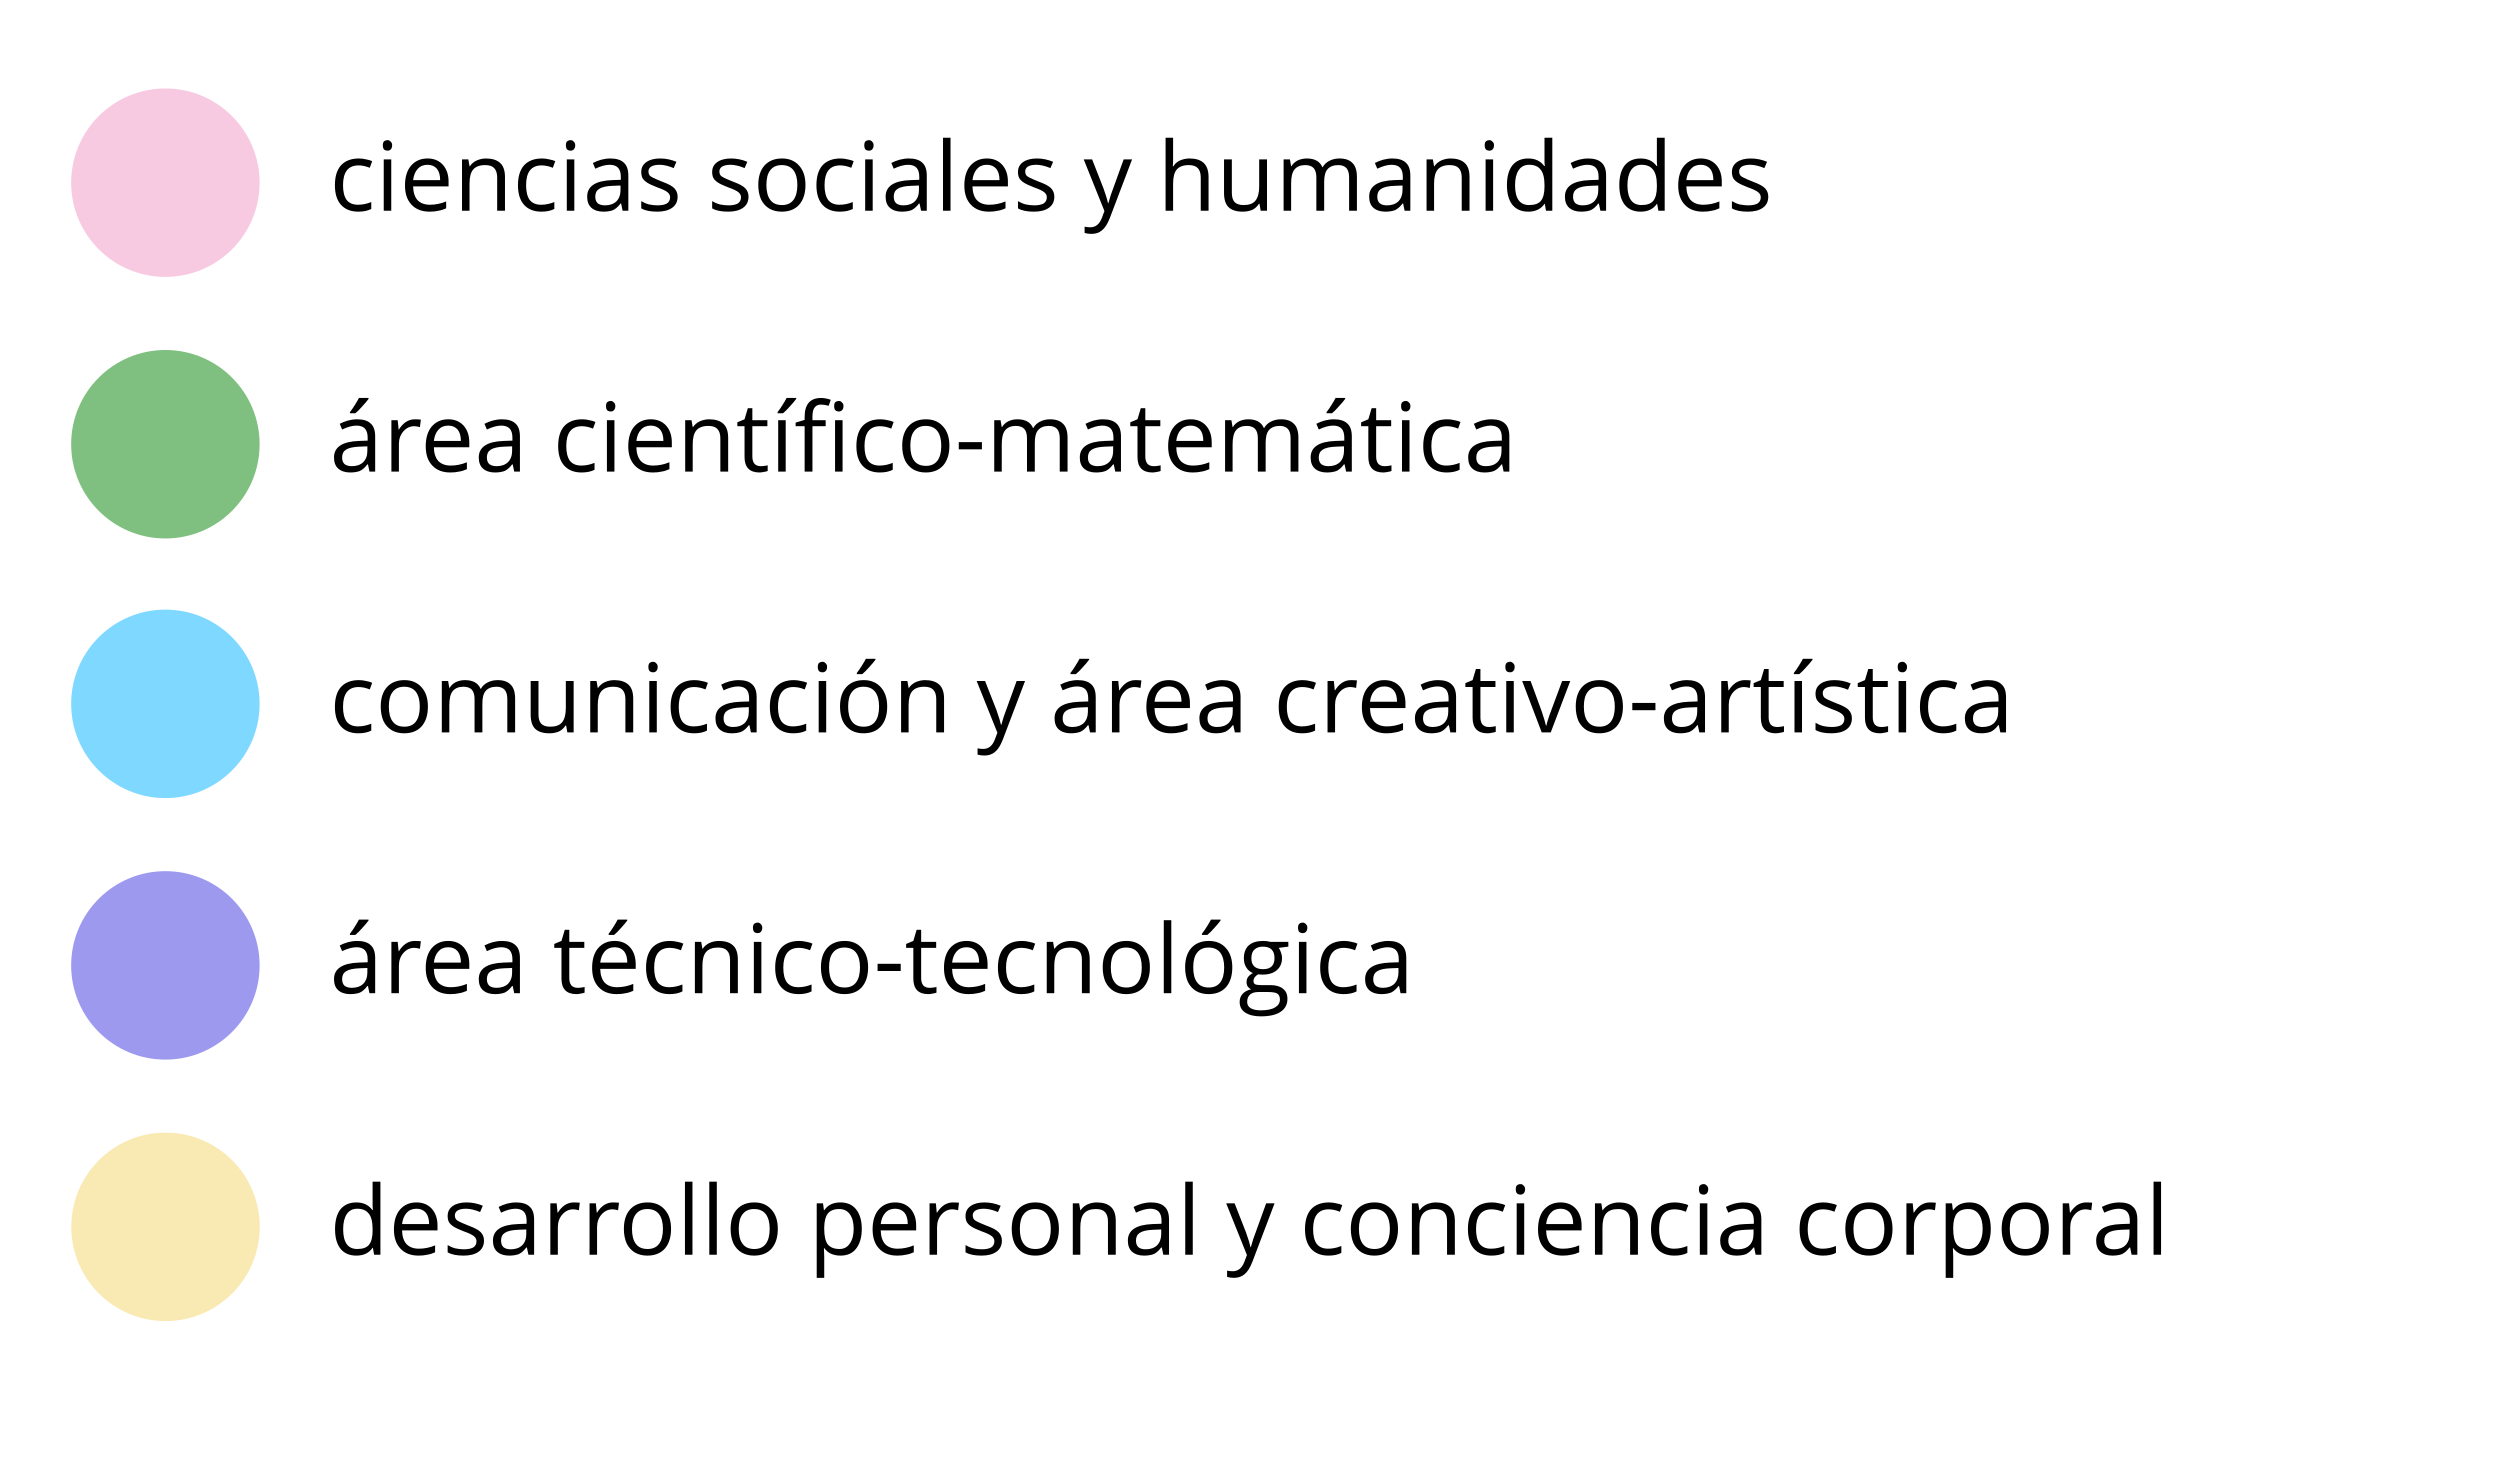
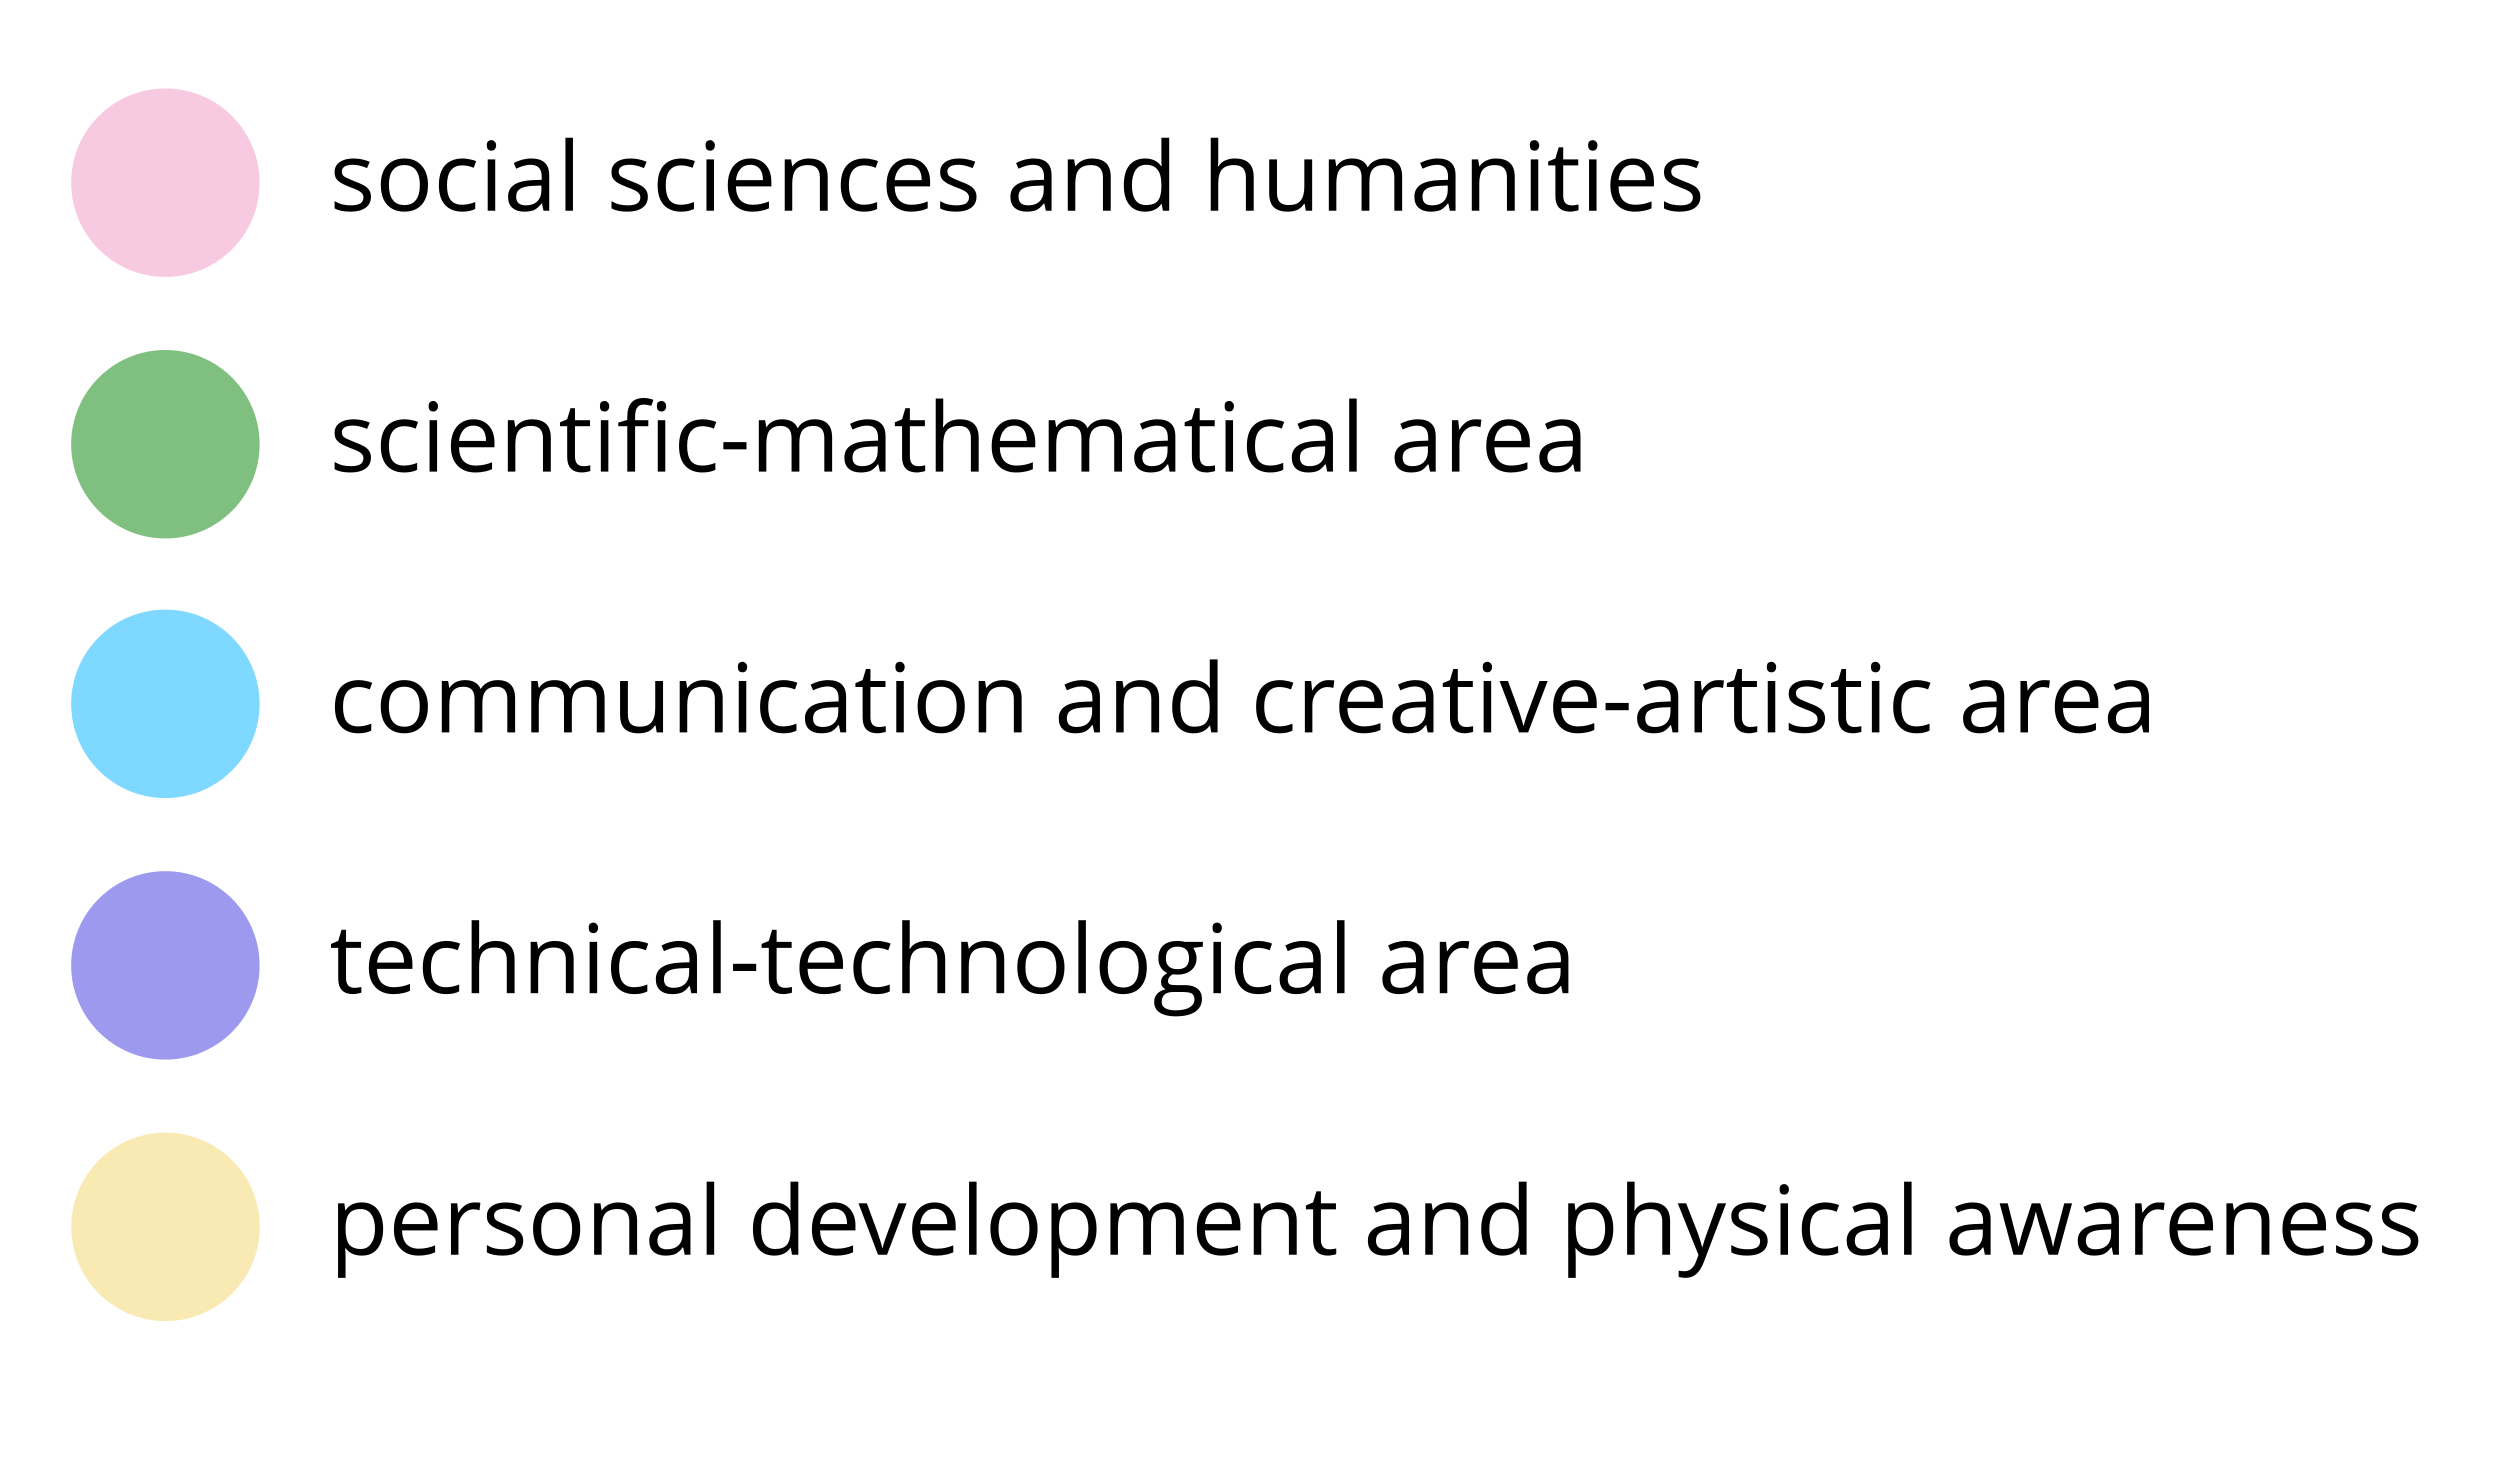
<svg xmlns="http://www.w3.org/2000/svg" version="1.1" id="Livello_1" x="0px" y="0px" viewBox="0 0 130 76.125" xml:space="preserve" width="130" height="76.125">
  <defs id="defs31" />
  <style type="text/css" id="style2">
	.st0{font-family:'OpenSans';}
	.st1{font-size:5px;}
	.st2{opacity:0.5;fill:#EF95C4;enable-background:new    ;}
	.st3{opacity:0.5;fill:#008000;enable-background:new    ;}
	.st4{opacity:0.5;fill:#00B2FF;enable-background:new    ;}
	.st5{opacity:0.5;fill:#3A34E0;enable-background:new    ;}
</style>
  <g id="g6">
-     <text transform="translate(17.1341,10.9595)" class="st0 st1" id="text4">ciencias sociales y humanidades</text>
+     <text transform="translate(17.1341,10.9595)" class="st0 st1" id="text4">social sciences and humanities</text>
  </g>
  <circle class="st2" cx="8.6" cy="9.5" r="4.9" id="circle8" />
  <g id="g12">
-     <text transform="translate(17.134,24.5222)" class="st0 st1" id="text10">área científico-matemática</text>
+     <text transform="translate(17.134,24.5222)" class="st0 st1" id="text10">scientific-mathematical area</text>
  </g>
  <circle class="st3" cx="8.6" cy="23.1" r="4.9" id="circle14" />
  <g id="g18">
-     <text transform="translate(17.134,38.0849)" class="st0 st1" id="text16">comunicación y área creativo-artística</text>
+     <text transform="translate(17.134,38.0849)" class="st0 st1" id="text16">communication and creative-artistic area</text>
  </g>
  <circle class="st4" cx="8.6" cy="36.6" r="4.9" id="circle20" />
  <g id="g24">
-     <text transform="translate(17.134,51.6475)" class="st0 st1" id="text22">área técnico-tecnológica</text>
+     <text transform="translate(17.134,51.6475)" class="st0 st1" id="text22">technical-technological area</text>
  </g>
  <circle class="st5" cx="8.6" cy="50.2" r="4.9" id="circle26" />
  <g id="g24-5" transform="translate(0.00694659,13.59738)">
-     <text transform="translate(17.134,51.6475)" class="st0 st1" id="text22-3" style="font-size:5px;font-family:OpenSans">desarrollo personal y conciencia corporal</text>
+     <text transform="translate(17.134,51.6475)" class="st0 st1" id="text22-3" style="font-size:5px;font-family:OpenSans">personal development and physical awareness</text>
  </g>
  <circle class="st5" cx="8.607" cy="63.797" r="4.9" id="circle26-5" style="opacity:0.5;fill:#f4d365;enable-background:new" />
</svg>
